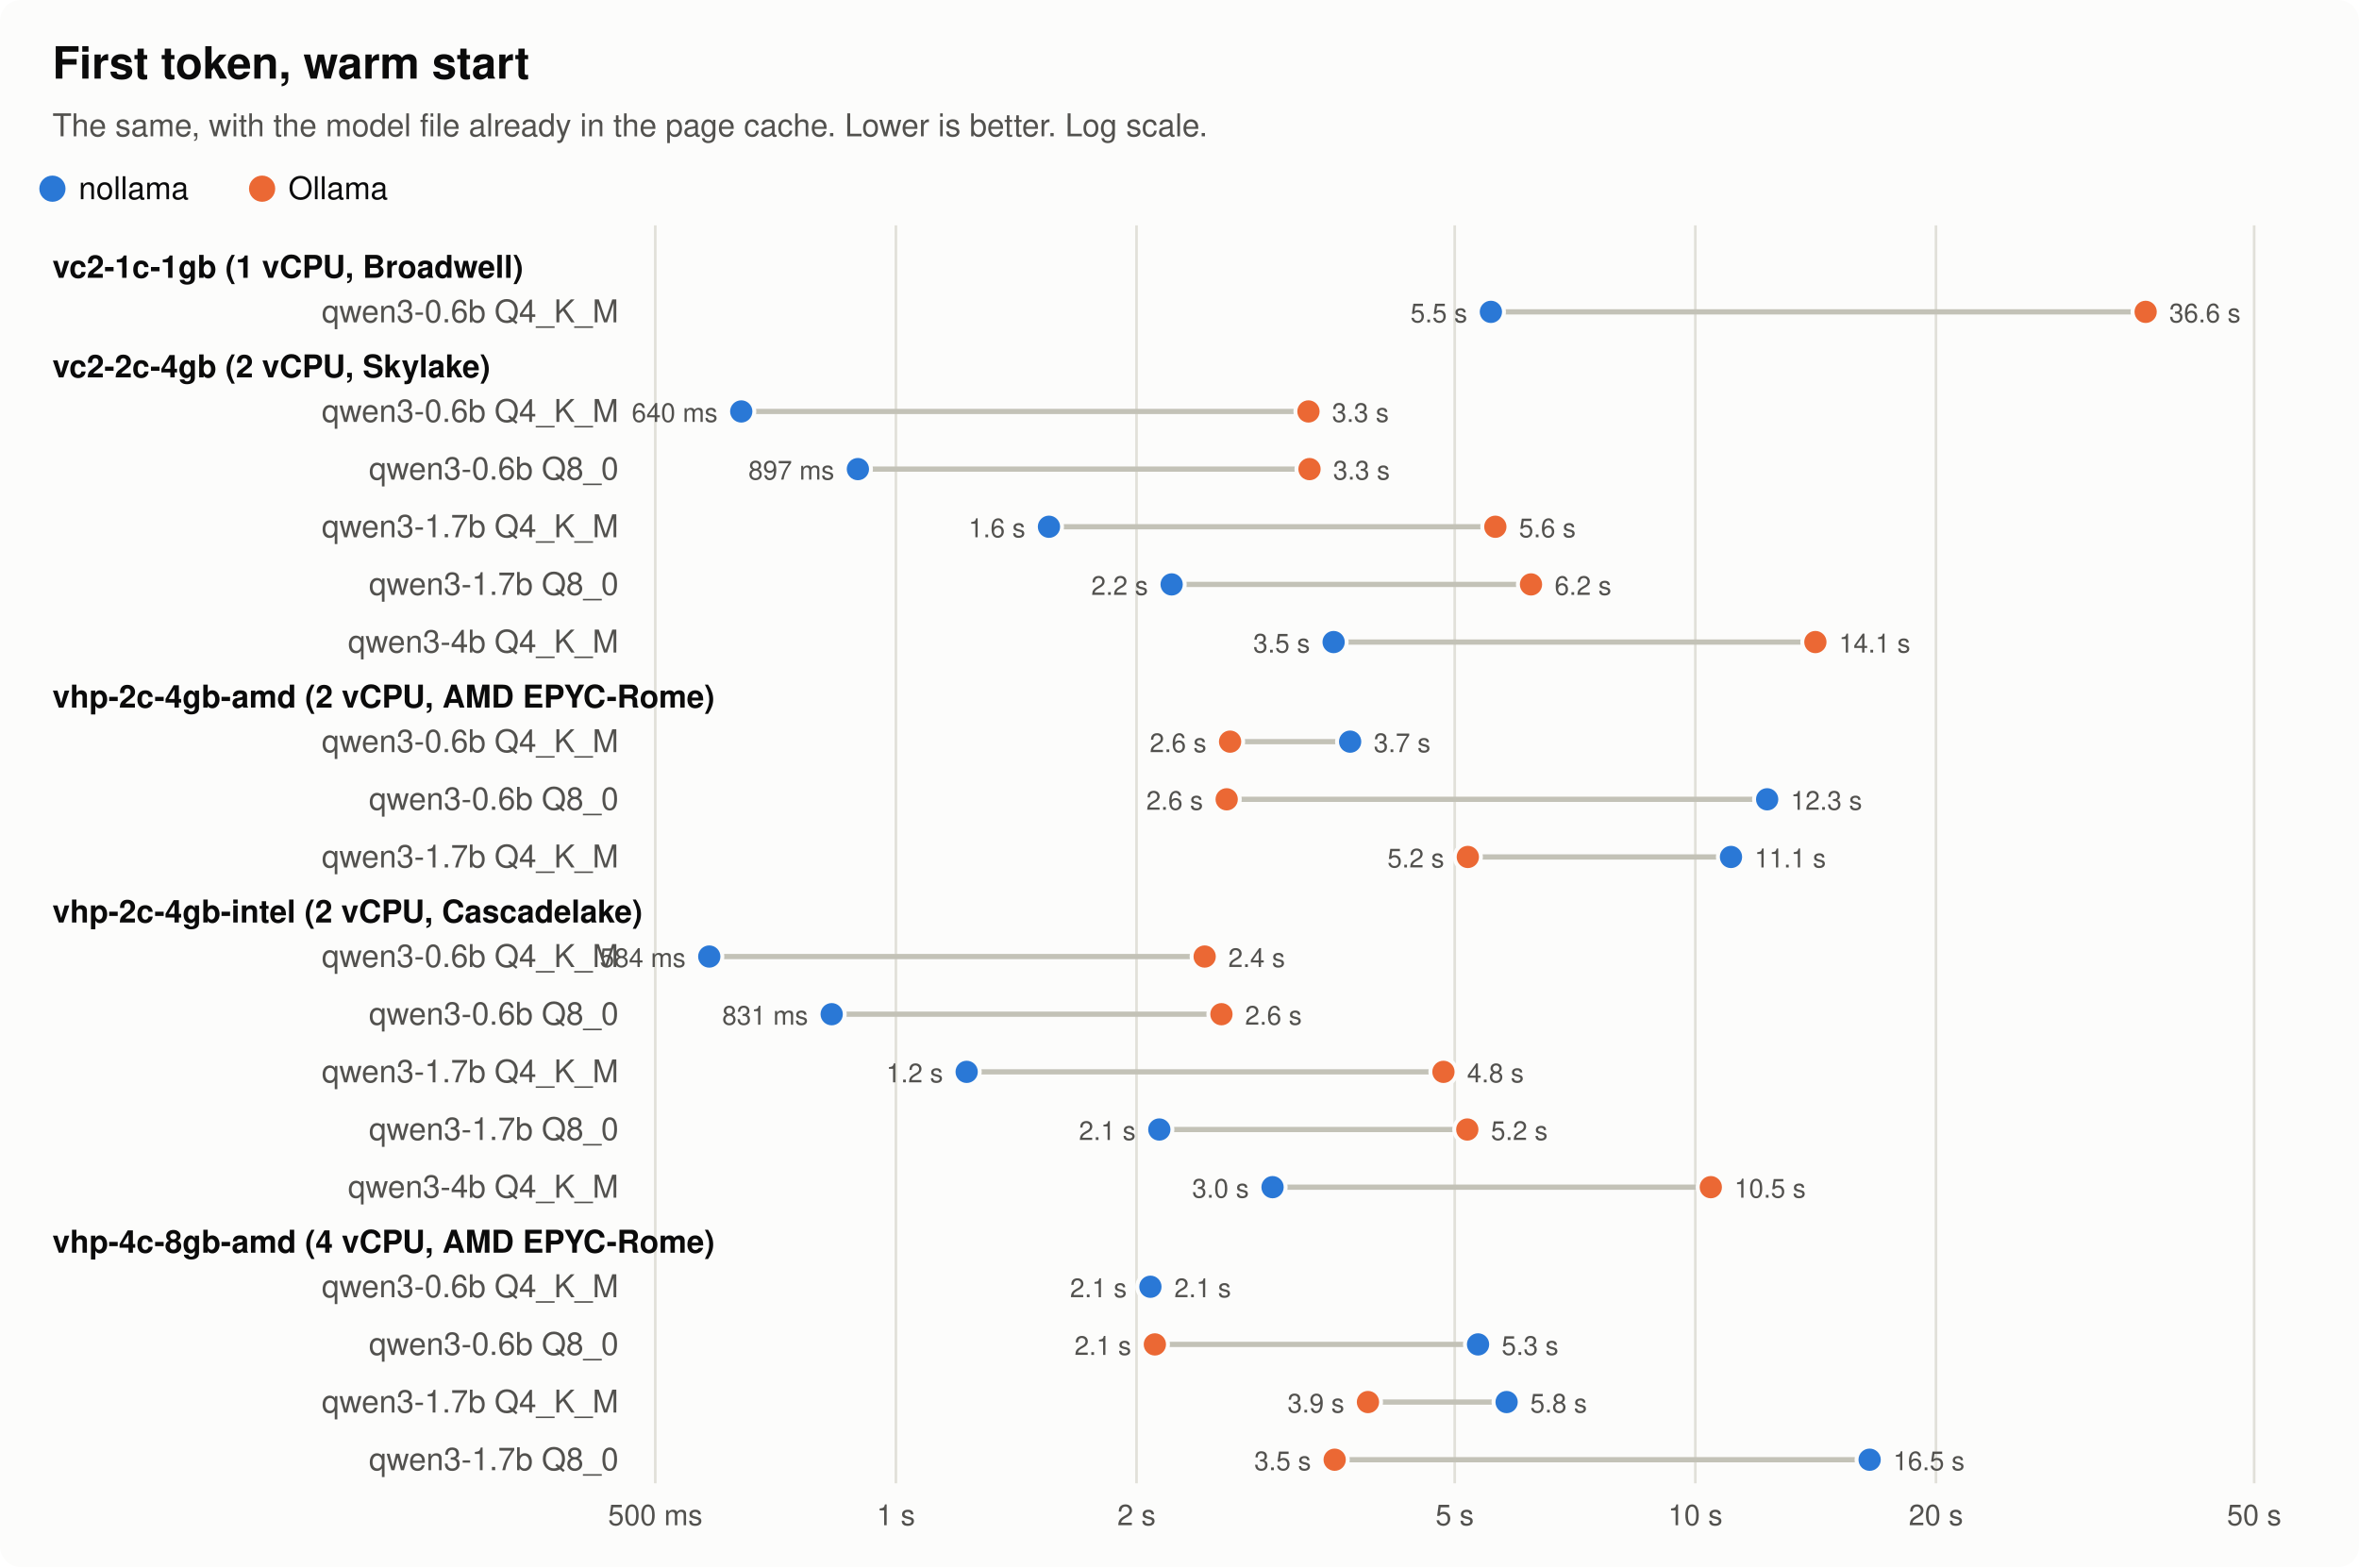
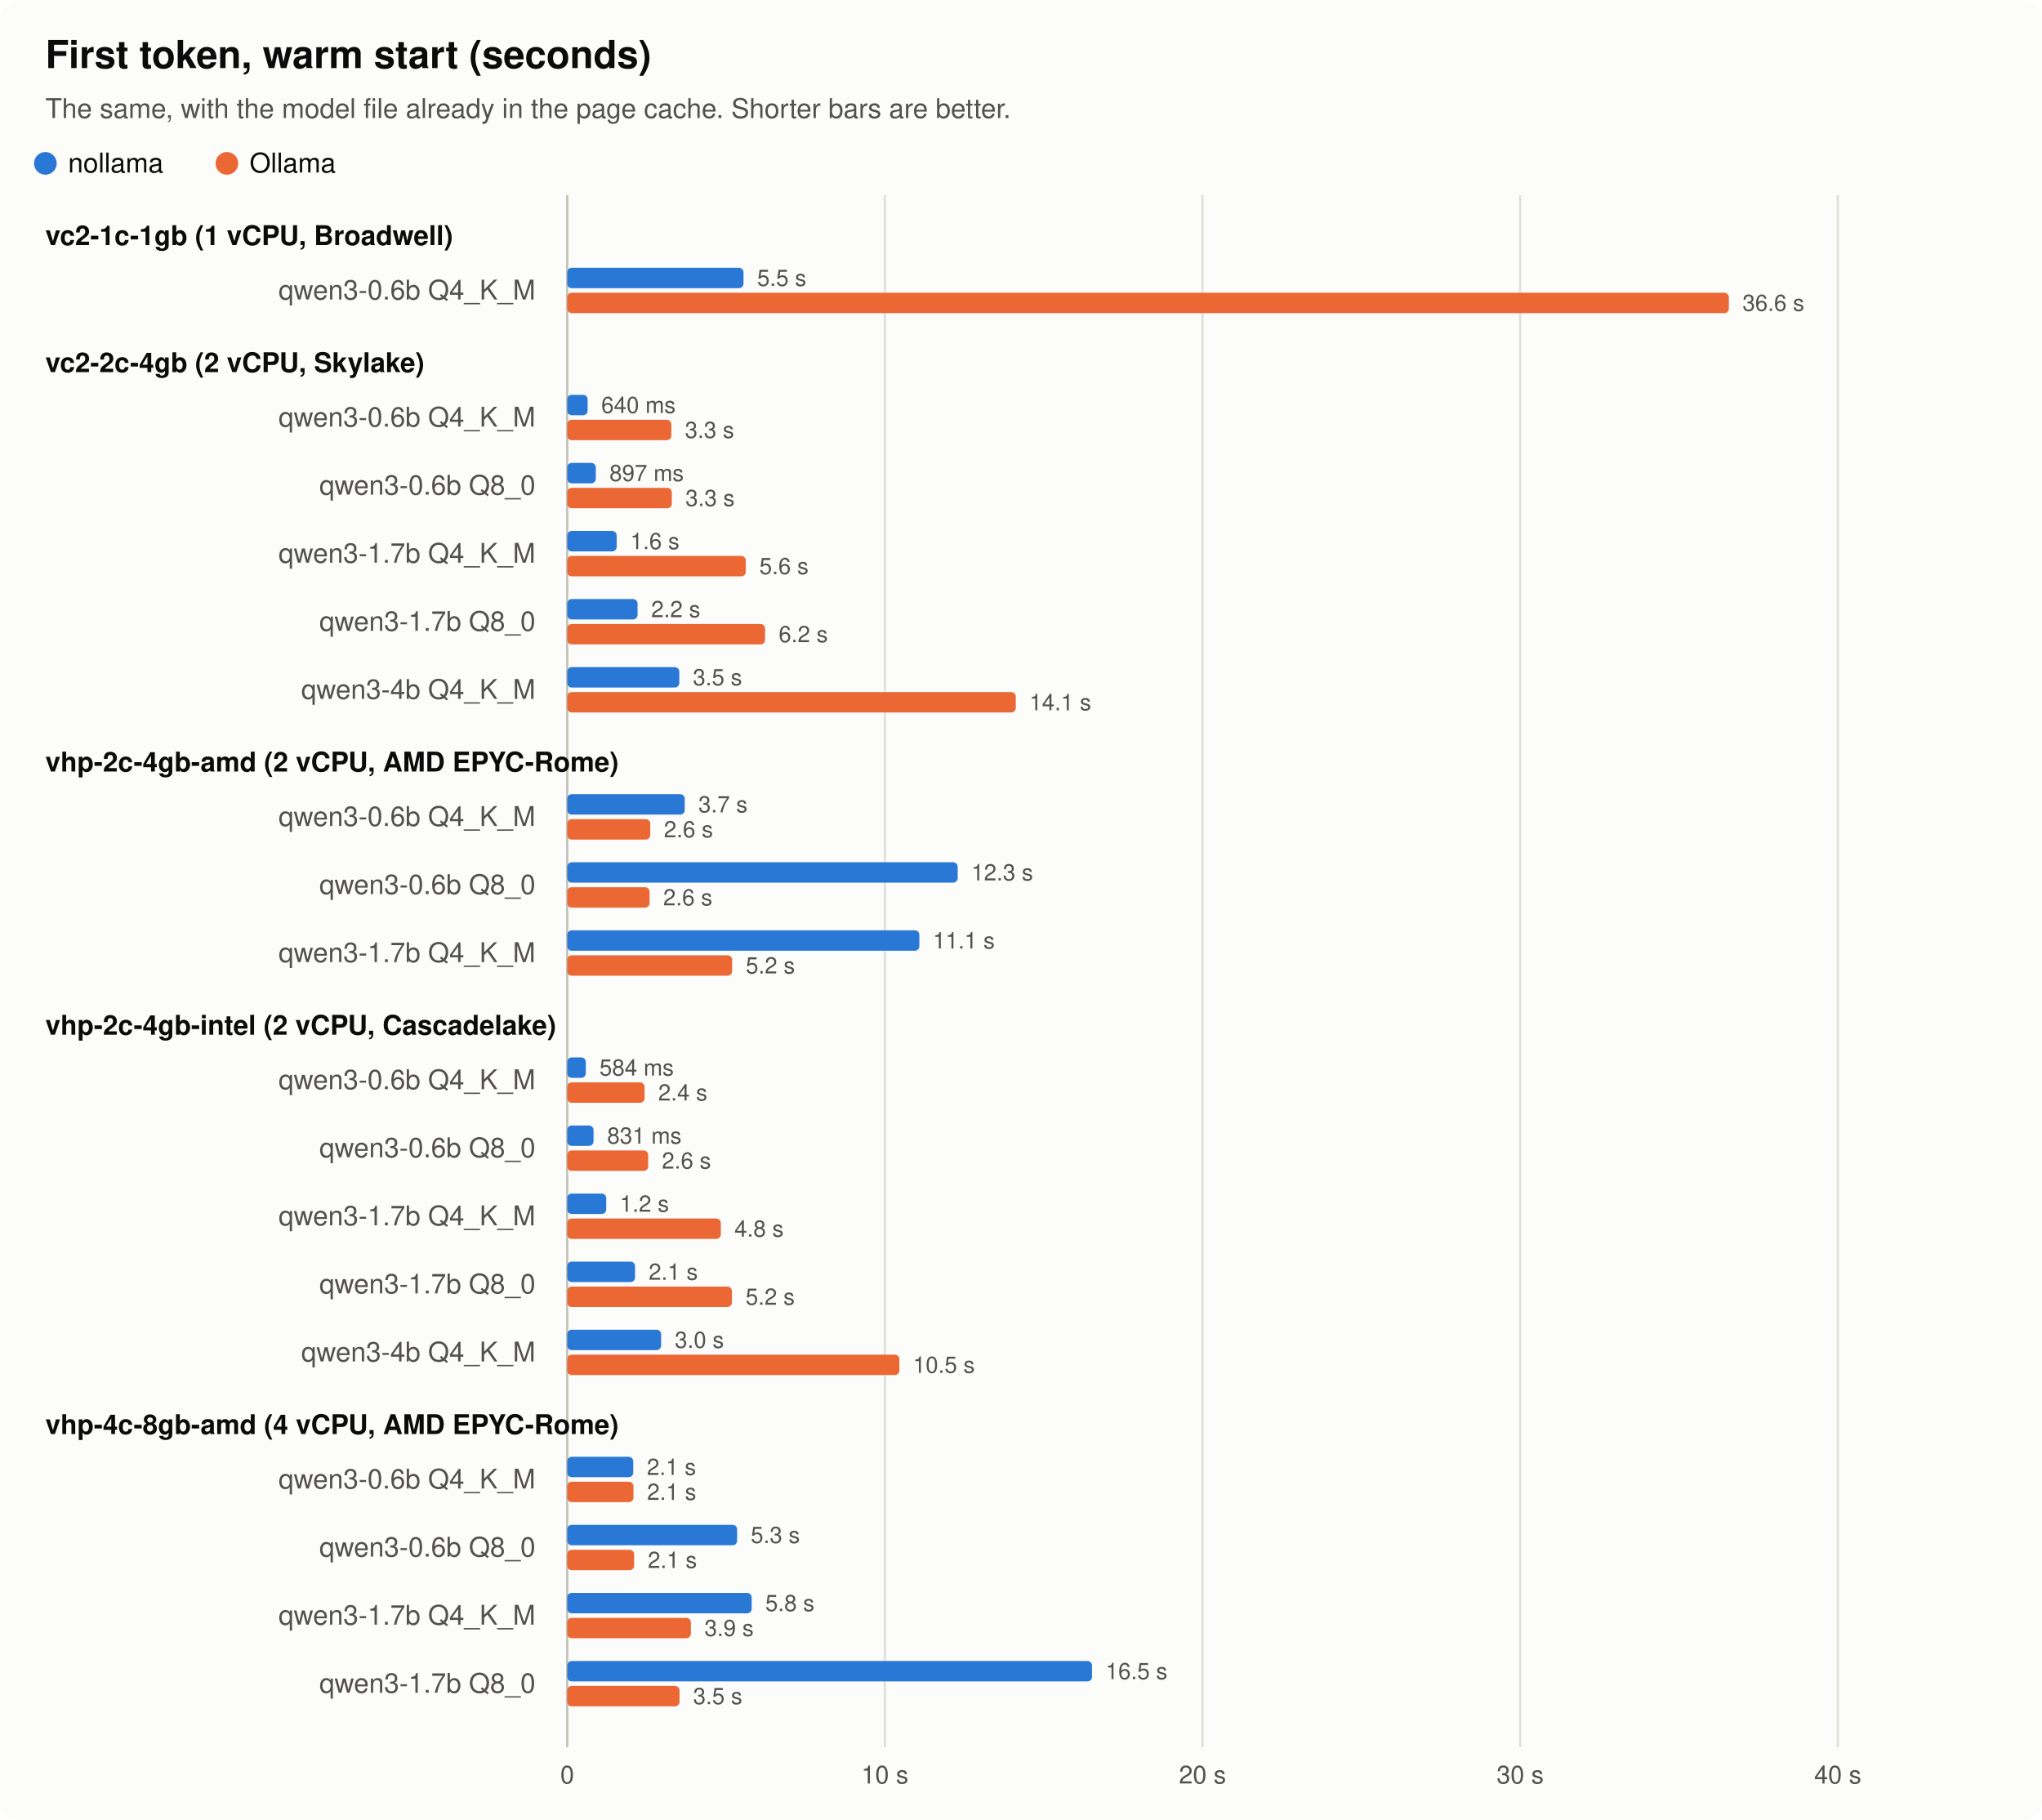
- <svg xmlns="http://www.w3.org/2000/svg" viewBox="0 0 900 598" width="900" height="598" role="img" aria-label="First token, warm start: nollama and Ollama">
+ <svg xmlns="http://www.w3.org/2000/svg" viewBox="0 0 900 802" width="900" height="802" role="img" aria-label="First token, warm start: nollama and Ollama">
  <style>
.bg{fill:#fcfcfb}.t1{fill:#0b0b0b}.t2{fill:#52514e}.grid{stroke:#e1e0d9}.axis{stroke:#c3c2b7}
.n{fill:#2a78d6}.o{fill:#eb6834}.tie{fill:#8a8984}.link{stroke:#c3c2b7}.band{fill:#f0efec}.ring{stroke:#fcfcfb}
@media (prefers-color-scheme: dark){.bg{fill:#1a1a19}.t1{fill:#f0efec}.t2{fill:#c3c2b7}.grid{stroke:#2c2c2a}
.axis{stroke:#383835}.n{fill:#3987e5}.o{fill:#d95926}.tie{fill:#8a8984}.link{stroke:#55544f}.band{fill:#2c2c2a}.ring{stroke:#1a1a19}}
text{font-family:-apple-system,BlinkMacSystemFont,"Segoe UI",Helvetica,Arial,sans-serif}
</style>
-   <rect class="bg" width="900" height="598" rx="8" />
-   <text x="20.0" y="30.0" class="t1" text-anchor="start" font-size="17" font-weight="600">First token, warm start</text>
-   <text x="20.0" y="52.0" class="t2" text-anchor="start" font-size="12">The same, with the model file already in the page cache. Lower is better. Log scale.</text>
+   <rect class="bg" width="900" height="802" rx="8" />
+   <text x="20.0" y="30.0" class="t1" text-anchor="start" font-size="17" font-weight="600">First token, warm start (seconds)</text>
+   <text x="20.0" y="52.0" class="t2" text-anchor="start" font-size="12">The same, with the model file already in the page cache. Shorter bars are better.</text>
  <circle cx="20.0" cy="72.0" r="5" class="n" />
  <text x="30.0" y="76.0" class="t1" text-anchor="start" font-size="12">nollama</text>
  <circle cx="100.0" cy="72.0" r="5" class="o" />
  <text x="110.0" y="76.0" class="t1" text-anchor="start" font-size="12">Ollama</text>
-   <line class="grid" x1="250.0" x2="250.0" y1="86.0" y2="566.0" stroke-width="1" />
-   <text x="250.0" y="582.0" class="t2" text-anchor="middle" font-size="11">500 ms</text>
-   <line class="grid" x1="341.8" x2="341.8" y1="86.0" y2="566.0" stroke-width="1" />
-   <text x="341.8" y="582.0" class="t2" text-anchor="middle" font-size="11">1 s</text>
-   <line class="grid" x1="433.6" x2="433.6" y1="86.0" y2="566.0" stroke-width="1" />
-   <text x="433.6" y="582.0" class="t2" text-anchor="middle" font-size="11">2 s</text>
-   <line class="grid" x1="555.0" x2="555.0" y1="86.0" y2="566.0" stroke-width="1" />
-   <text x="555.0" y="582.0" class="t2" text-anchor="middle" font-size="11">5 s</text>
-   <line class="grid" x1="646.8" x2="646.8" y1="86.0" y2="566.0" stroke-width="1" />
-   <text x="646.8" y="582.0" class="t2" text-anchor="middle" font-size="11">10 s</text>
-   <line class="grid" x1="738.6" x2="738.6" y1="86.0" y2="566.0" stroke-width="1" />
-   <text x="738.6" y="582.0" class="t2" text-anchor="middle" font-size="11">20 s</text>
-   <line class="grid" x1="860.0" x2="860.0" y1="86.0" y2="566.0" stroke-width="1" />
-   <text x="860.0" y="582.0" class="t2" text-anchor="middle" font-size="11">50 s</text>
-   <text x="20.0" y="106.0" class="t1" text-anchor="start" font-size="12" font-weight="600">vc2-1c-1gb (1 vCPU, Broadwell)</text>
-   <text x="236.0" y="123.0" class="t2" text-anchor="end" font-size="12">qwen3-0.6b Q4_K_M</text>
-   <line class="link" x1="568.8" x2="818.6" y1="119.0" y2="119.0" stroke-width="2" />
-   <text x="559.8" y="123.0" class="t2" text-anchor="end" font-size="10">5.5 s</text>
-   <text x="827.6" y="123.0" class="t2" text-anchor="start" font-size="10">36.6 s</text>
-   <circle class="o ring" cx="818.6" cy="119.0" r="5" stroke-width="1.5" />
-   <circle class="n ring" cx="568.8" cy="119.0" r="5" stroke-width="1.5" />
-   <text x="20.0" y="144.0" class="t1" text-anchor="start" font-size="12" font-weight="600">vc2-2c-4gb (2 vCPU, Skylake)</text>
-   <text x="236.0" y="161.0" class="t2" text-anchor="end" font-size="12">qwen3-0.6b Q4_K_M</text>
-   <line class="link" x1="282.8" x2="499.2" y1="157.0" y2="157.0" stroke-width="2" />
-   <text x="273.8" y="161.0" class="t2" text-anchor="end" font-size="10">640 ms</text>
-   <text x="508.2" y="161.0" class="t2" text-anchor="start" font-size="10">3.3 s</text>
-   <circle class="o ring" cx="499.2" cy="157.0" r="5" stroke-width="1.5" />
-   <circle class="n ring" cx="282.8" cy="157.0" r="5" stroke-width="1.5" />
-   <text x="236.0" y="183.0" class="t2" text-anchor="end" font-size="12">qwen3-0.6b Q8_0</text>
-   <line class="link" x1="327.3" x2="499.6" y1="179.0" y2="179.0" stroke-width="2" />
-   <text x="318.3" y="183.0" class="t2" text-anchor="end" font-size="10">897 ms</text>
-   <text x="508.6" y="183.0" class="t2" text-anchor="start" font-size="10">3.3 s</text>
-   <circle class="o ring" cx="499.6" cy="179.0" r="5" stroke-width="1.5" />
-   <circle class="n ring" cx="327.3" cy="179.0" r="5" stroke-width="1.5" />
-   <text x="236.0" y="205.0" class="t2" text-anchor="end" font-size="12">qwen3-1.7b Q4_K_M</text>
-   <line class="link" x1="400.2" x2="570.5" y1="201.0" y2="201.0" stroke-width="2" />
-   <text x="391.2" y="205.0" class="t2" text-anchor="end" font-size="10">1.6 s</text>
-   <text x="579.5" y="205.0" class="t2" text-anchor="start" font-size="10">5.6 s</text>
-   <circle class="o ring" cx="570.5" cy="201.0" r="5" stroke-width="1.5" />
-   <circle class="n ring" cx="400.2" cy="201.0" r="5" stroke-width="1.5" />
-   <text x="236.0" y="227.0" class="t2" text-anchor="end" font-size="12">qwen3-1.7b Q8_0</text>
-   <line class="link" x1="447.0" x2="584.1" y1="223.0" y2="223.0" stroke-width="2" />
-   <text x="438.0" y="227.0" class="t2" text-anchor="end" font-size="10">2.2 s</text>
-   <text x="593.1" y="227.0" class="t2" text-anchor="start" font-size="10">6.2 s</text>
-   <circle class="o ring" cx="584.1" cy="223.0" r="5" stroke-width="1.5" />
-   <circle class="n ring" cx="447.0" cy="223.0" r="5" stroke-width="1.5" />
-   <text x="236.0" y="249.0" class="t2" text-anchor="end" font-size="12">qwen3-4b Q4_K_M</text>
-   <line class="link" x1="508.8" x2="692.6" y1="245.0" y2="245.0" stroke-width="2" />
-   <text x="499.8" y="249.0" class="t2" text-anchor="end" font-size="10">3.5 s</text>
-   <text x="701.6" y="249.0" class="t2" text-anchor="start" font-size="10">14.1 s</text>
-   <circle class="o ring" cx="692.6" cy="245.0" r="5" stroke-width="1.5" />
-   <circle class="n ring" cx="508.8" cy="245.0" r="5" stroke-width="1.5" />
-   <text x="20.0" y="270.0" class="t1" text-anchor="start" font-size="12" font-weight="600">vhp-2c-4gb-amd (2 vCPU, AMD EPYC-Rome)</text>
-   <text x="236.0" y="287.0" class="t2" text-anchor="end" font-size="12">qwen3-0.6b Q4_K_M</text>
-   <line class="link" x1="515.1" x2="469.3" y1="283.0" y2="283.0" stroke-width="2" />
-   <text x="460.3" y="287.0" class="t2" text-anchor="end" font-size="10">2.6 s</text>
-   <text x="524.1" y="287.0" class="t2" text-anchor="start" font-size="10">3.7 s</text>
-   <circle class="o ring" cx="469.3" cy="283.0" r="5" stroke-width="1.5" />
-   <circle class="n ring" cx="515.1" cy="283.0" r="5" stroke-width="1.5" />
-   <text x="236.0" y="309.0" class="t2" text-anchor="end" font-size="12">qwen3-0.6b Q8_0</text>
-   <line class="link" x1="674.2" x2="468.0" y1="305.0" y2="305.0" stroke-width="2" />
-   <text x="459.0" y="309.0" class="t2" text-anchor="end" font-size="10">2.6 s</text>
-   <text x="683.2" y="309.0" class="t2" text-anchor="start" font-size="10">12.3 s</text>
-   <circle class="o ring" cx="468.0" cy="305.0" r="5" stroke-width="1.5" />
-   <circle class="n ring" cx="674.2" cy="305.0" r="5" stroke-width="1.5" />
-   <text x="236.0" y="331.0" class="t2" text-anchor="end" font-size="12">qwen3-1.7b Q4_K_M</text>
-   <line class="link" x1="660.4" x2="560.0" y1="327.0" y2="327.0" stroke-width="2" />
-   <text x="551.0" y="331.0" class="t2" text-anchor="end" font-size="10">5.2 s</text>
-   <text x="669.4" y="331.0" class="t2" text-anchor="start" font-size="10">11.1 s</text>
-   <circle class="o ring" cx="560.0" cy="327.0" r="5" stroke-width="1.5" />
-   <circle class="n ring" cx="660.4" cy="327.0" r="5" stroke-width="1.5" />
-   <text x="20.0" y="352.0" class="t1" text-anchor="start" font-size="12" font-weight="600">vhp-2c-4gb-intel (2 vCPU, Cascadelake)</text>
-   <text x="236.0" y="369.0" class="t2" text-anchor="end" font-size="12">qwen3-0.6b Q4_K_M</text>
-   <line class="link" x1="270.6" x2="459.6" y1="365.0" y2="365.0" stroke-width="2" />
-   <text x="261.6" y="369.0" class="t2" text-anchor="end" font-size="10">584 ms</text>
-   <text x="468.6" y="369.0" class="t2" text-anchor="start" font-size="10">2.4 s</text>
-   <circle class="o ring" cx="459.6" cy="365.0" r="5" stroke-width="1.5" />
-   <circle class="n ring" cx="270.6" cy="365.0" r="5" stroke-width="1.5" />
-   <text x="236.0" y="391.0" class="t2" text-anchor="end" font-size="12">qwen3-0.6b Q8_0</text>
-   <line class="link" x1="317.3" x2="466.0" y1="387.0" y2="387.0" stroke-width="2" />
-   <text x="308.3" y="391.0" class="t2" text-anchor="end" font-size="10">831 ms</text>
-   <text x="475.0" y="391.0" class="t2" text-anchor="start" font-size="10">2.6 s</text>
-   <circle class="o ring" cx="466.0" cy="387.0" r="5" stroke-width="1.5" />
-   <circle class="n ring" cx="317.3" cy="387.0" r="5" stroke-width="1.5" />
-   <text x="236.0" y="413.0" class="t2" text-anchor="end" font-size="12">qwen3-1.7b Q4_K_M</text>
-   <line class="link" x1="368.8" x2="550.7" y1="409.0" y2="409.0" stroke-width="2" />
-   <text x="359.8" y="413.0" class="t2" text-anchor="end" font-size="10">1.2 s</text>
-   <text x="559.7" y="413.0" class="t2" text-anchor="start" font-size="10">4.8 s</text>
-   <circle class="o ring" cx="550.7" cy="409.0" r="5" stroke-width="1.5" />
-   <circle class="n ring" cx="368.8" cy="409.0" r="5" stroke-width="1.5" />
-   <text x="236.0" y="435.0" class="t2" text-anchor="end" font-size="12">qwen3-1.7b Q8_0</text>
-   <line class="link" x1="442.3" x2="559.8" y1="431.0" y2="431.0" stroke-width="2" />
-   <text x="433.3" y="435.0" class="t2" text-anchor="end" font-size="10">2.1 s</text>
-   <text x="568.8" y="435.0" class="t2" text-anchor="start" font-size="10">5.2 s</text>
-   <circle class="o ring" cx="559.8" cy="431.0" r="5" stroke-width="1.5" />
-   <circle class="n ring" cx="442.3" cy="431.0" r="5" stroke-width="1.5" />
-   <text x="236.0" y="457.0" class="t2" text-anchor="end" font-size="12">qwen3-4b Q4_K_M</text>
-   <line class="link" x1="485.5" x2="652.7" y1="453.0" y2="453.0" stroke-width="2" />
-   <text x="476.5" y="457.0" class="t2" text-anchor="end" font-size="10">3.0 s</text>
-   <text x="661.7" y="457.0" class="t2" text-anchor="start" font-size="10">10.5 s</text>
-   <circle class="o ring" cx="652.7" cy="453.0" r="5" stroke-width="1.5" />
-   <circle class="n ring" cx="485.5" cy="453.0" r="5" stroke-width="1.5" />
-   <text x="20.0" y="478.0" class="t1" text-anchor="start" font-size="12" font-weight="600">vhp-4c-8gb-amd (4 vCPU, AMD EPYC-Rome)</text>
-   <text x="236.0" y="495.0" class="t2" text-anchor="end" font-size="12">qwen3-0.6b Q4_K_M</text>
-   <line class="link" x1="438.9" x2="439.0" y1="491.0" y2="491.0" stroke-width="2" />
-   <text x="429.9" y="495.0" class="t2" text-anchor="end" font-size="10">2.1 s</text>
-   <text x="448.0" y="495.0" class="t2" text-anchor="start" font-size="10">2.1 s</text>
-   <circle class="o ring" cx="439.0" cy="491.0" r="5" stroke-width="1.5" />
-   <circle class="n ring" cx="438.9" cy="491.0" r="5" stroke-width="1.5" />
-   <text x="236.0" y="517.0" class="t2" text-anchor="end" font-size="12">qwen3-0.6b Q8_0</text>
-   <line class="link" x1="563.9" x2="440.6" y1="513.0" y2="513.0" stroke-width="2" />
-   <text x="431.6" y="517.0" class="t2" text-anchor="end" font-size="10">2.1 s</text>
-   <text x="572.9" y="517.0" class="t2" text-anchor="start" font-size="10">5.3 s</text>
-   <circle class="o ring" cx="440.6" cy="513.0" r="5" stroke-width="1.5" />
-   <circle class="n ring" cx="563.9" cy="513.0" r="5" stroke-width="1.5" />
-   <text x="236.0" y="539.0" class="t2" text-anchor="end" font-size="12">qwen3-1.7b Q4_K_M</text>
-   <line class="link" x1="574.8" x2="521.9" y1="535.0" y2="535.0" stroke-width="2" />
-   <text x="512.9" y="539.0" class="t2" text-anchor="end" font-size="10">3.9 s</text>
-   <text x="583.8" y="539.0" class="t2" text-anchor="start" font-size="10">5.8 s</text>
-   <circle class="o ring" cx="521.9" cy="535.0" r="5" stroke-width="1.5" />
-   <circle class="n ring" cx="574.8" cy="535.0" r="5" stroke-width="1.5" />
-   <text x="236.0" y="561.0" class="t2" text-anchor="end" font-size="12">qwen3-1.7b Q8_0</text>
-   <line class="link" x1="713.3" x2="509.2" y1="557.0" y2="557.0" stroke-width="2" />
-   <text x="500.2" y="561.0" class="t2" text-anchor="end" font-size="10">3.5 s</text>
-   <text x="722.3" y="561.0" class="t2" text-anchor="start" font-size="10">16.5 s</text>
-   <circle class="o ring" cx="509.2" cy="557.0" r="5" stroke-width="1.5" />
-   <circle class="n ring" cx="713.3" cy="557.0" r="5" stroke-width="1.5" />
+   <line class="axis" x1="250.0" x2="250.0" y1="86.0" y2="770.0" stroke-width="1" />
+   <text x="250.0" y="786.0" class="t2" text-anchor="middle" font-size="11">0</text>
+   <line class="grid" x1="390.0" x2="390.0" y1="86.0" y2="770.0" stroke-width="1" />
+   <text x="390.0" y="786.0" class="t2" text-anchor="middle" font-size="11">10 s</text>
+   <line class="grid" x1="530.0" x2="530.0" y1="86.0" y2="770.0" stroke-width="1" />
+   <text x="530.0" y="786.0" class="t2" text-anchor="middle" font-size="11">20 s</text>
+   <line class="grid" x1="670.0" x2="670.0" y1="86.0" y2="770.0" stroke-width="1" />
+   <text x="670.0" y="786.0" class="t2" text-anchor="middle" font-size="11">30 s</text>
+   <line class="grid" x1="810.0" x2="810.0" y1="86.0" y2="770.0" stroke-width="1" />
+   <text x="810.0" y="786.0" class="t2" text-anchor="middle" font-size="11">40 s</text>
+   <text x="20.0" y="108.0" class="t1" text-anchor="start" font-size="12" font-weight="600">vc2-1c-1gb (1 vCPU, Broadwell)</text>
+   <text x="236.0" y="132.0" class="t2" text-anchor="end" font-size="12">qwen3-0.6b Q4_K_M</text>
+   <rect class="n" x="250.0" y="118.0" width="77.7" height="9.0" rx="2" />
+   <text x="333.7" y="126.0" class="t2" text-anchor="start" font-size="10">5.5 s</text>
+   <rect class="o" x="250.0" y="129.0" width="512.0" height="9.0" rx="2" />
+   <text x="768.0" y="137.0" class="t2" text-anchor="start" font-size="10">36.6 s</text>
+   <text x="20.0" y="164.0" class="t1" text-anchor="start" font-size="12" font-weight="600">vc2-2c-4gb (2 vCPU, Skylake)</text>
+   <text x="236.0" y="188.0" class="t2" text-anchor="end" font-size="12">qwen3-0.6b Q4_K_M</text>
+   <rect class="n" x="250.0" y="174.0" width="9.0" height="9.0" rx="2" />
+   <text x="265.0" y="182.0" class="t2" text-anchor="start" font-size="10">640 ms</text>
+   <rect class="o" x="250.0" y="185.0" width="45.9" height="9.0" rx="2" />
+   <text x="301.9" y="193.0" class="t2" text-anchor="start" font-size="10">3.3 s</text>
+   <text x="236.0" y="218.0" class="t2" text-anchor="end" font-size="12">qwen3-0.6b Q8_0</text>
+   <rect class="n" x="250.0" y="204.0" width="12.6" height="9.0" rx="2" />
+   <text x="268.6" y="212.0" class="t2" text-anchor="start" font-size="10">897 ms</text>
+   <rect class="o" x="250.0" y="215.0" width="46.1" height="9.0" rx="2" />
+   <text x="302.1" y="223.0" class="t2" text-anchor="start" font-size="10">3.3 s</text>
+   <text x="236.0" y="248.0" class="t2" text-anchor="end" font-size="12">qwen3-1.7b Q4_K_M</text>
+   <rect class="n" x="250.0" y="234.0" width="21.8" height="9.0" rx="2" />
+   <text x="277.8" y="242.0" class="t2" text-anchor="start" font-size="10">1.6 s</text>
+   <rect class="o" x="250.0" y="245.0" width="78.7" height="9.0" rx="2" />
+   <text x="334.7" y="253.0" class="t2" text-anchor="start" font-size="10">5.6 s</text>
+   <text x="236.0" y="278.0" class="t2" text-anchor="end" font-size="12">qwen3-1.7b Q8_0</text>
+   <rect class="n" x="250.0" y="264.0" width="31.0" height="9.0" rx="2" />
+   <text x="287.0" y="272.0" class="t2" text-anchor="start" font-size="10">2.2 s</text>
+   <rect class="o" x="250.0" y="275.0" width="87.2" height="9.0" rx="2" />
+   <text x="343.2" y="283.0" class="t2" text-anchor="start" font-size="10">6.2 s</text>
+   <text x="236.0" y="308.0" class="t2" text-anchor="end" font-size="12">qwen3-4b Q4_K_M</text>
+   <rect class="n" x="250.0" y="294.0" width="49.4" height="9.0" rx="2" />
+   <text x="305.4" y="302.0" class="t2" text-anchor="start" font-size="10">3.5 s</text>
+   <rect class="o" x="250.0" y="305.0" width="197.7" height="9.0" rx="2" />
+   <text x="453.7" y="313.0" class="t2" text-anchor="start" font-size="10">14.1 s</text>
+   <text x="20.0" y="340.0" class="t1" text-anchor="start" font-size="12" font-weight="600">vhp-2c-4gb-amd (2 vCPU, AMD EPYC-Rome)</text>
+   <text x="236.0" y="364.0" class="t2" text-anchor="end" font-size="12">qwen3-0.6b Q4_K_M</text>
+   <rect class="n" x="250.0" y="350.0" width="51.8" height="9.0" rx="2" />
+   <text x="307.8" y="358.0" class="t2" text-anchor="start" font-size="10">3.7 s</text>
+   <rect class="o" x="250.0" y="361.0" width="36.6" height="9.0" rx="2" />
+   <text x="292.6" y="369.0" class="t2" text-anchor="start" font-size="10">2.6 s</text>
+   <text x="236.0" y="394.0" class="t2" text-anchor="end" font-size="12">qwen3-0.6b Q8_0</text>
+   <rect class="n" x="250.0" y="380.0" width="172.1" height="9.0" rx="2" />
+   <text x="428.1" y="388.0" class="t2" text-anchor="start" font-size="10">12.3 s</text>
+   <rect class="o" x="250.0" y="391.0" width="36.3" height="9.0" rx="2" />
+   <text x="292.3" y="399.0" class="t2" text-anchor="start" font-size="10">2.6 s</text>
+   <text x="236.0" y="424.0" class="t2" text-anchor="end" font-size="12">qwen3-1.7b Q4_K_M</text>
+   <rect class="n" x="250.0" y="410.0" width="155.2" height="9.0" rx="2" />
+   <text x="411.2" y="418.0" class="t2" text-anchor="start" font-size="10">11.1 s</text>
+   <rect class="o" x="250.0" y="421.0" width="72.7" height="9.0" rx="2" />
+   <text x="328.7" y="429.0" class="t2" text-anchor="start" font-size="10">5.2 s</text>
+   <text x="20.0" y="456.0" class="t1" text-anchor="start" font-size="12" font-weight="600">vhp-2c-4gb-intel (2 vCPU, Cascadelake)</text>
+   <text x="236.0" y="480.0" class="t2" text-anchor="end" font-size="12">qwen3-0.6b Q4_K_M</text>
+   <rect class="n" x="250.0" y="466.0" width="8.2" height="9.0" rx="2" />
+   <text x="264.2" y="474.0" class="t2" text-anchor="start" font-size="10">584 ms</text>
+   <rect class="o" x="250.0" y="477.0" width="34.1" height="9.0" rx="2" />
+   <text x="290.1" y="485.0" class="t2" text-anchor="start" font-size="10">2.4 s</text>
+   <text x="236.0" y="510.0" class="t2" text-anchor="end" font-size="12">qwen3-0.6b Q8_0</text>
+   <rect class="n" x="250.0" y="496.0" width="11.6" height="9.0" rx="2" />
+   <text x="267.6" y="504.0" class="t2" text-anchor="start" font-size="10">831 ms</text>
+   <rect class="o" x="250.0" y="507.0" width="35.7" height="9.0" rx="2" />
+   <text x="291.7" y="515.0" class="t2" text-anchor="start" font-size="10">2.6 s</text>
+   <text x="236.0" y="540.0" class="t2" text-anchor="end" font-size="12">qwen3-1.7b Q4_K_M</text>
+   <rect class="n" x="250.0" y="526.0" width="17.2" height="9.0" rx="2" />
+   <text x="273.2" y="534.0" class="t2" text-anchor="start" font-size="10">1.2 s</text>
+   <rect class="o" x="250.0" y="537.0" width="67.7" height="9.0" rx="2" />
+   <text x="323.7" y="545.0" class="t2" text-anchor="start" font-size="10">4.8 s</text>
+   <text x="236.0" y="570.0" class="t2" text-anchor="end" font-size="12">qwen3-1.7b Q8_0</text>
+   <rect class="n" x="250.0" y="556.0" width="29.9" height="9.0" rx="2" />
+   <text x="285.9" y="564.0" class="t2" text-anchor="start" font-size="10">2.1 s</text>
+   <rect class="o" x="250.0" y="567.0" width="72.6" height="9.0" rx="2" />
+   <text x="328.6" y="575.0" class="t2" text-anchor="start" font-size="10">5.2 s</text>
+   <text x="236.0" y="600.0" class="t2" text-anchor="end" font-size="12">qwen3-4b Q4_K_M</text>
+   <rect class="n" x="250.0" y="586.0" width="41.4" height="9.0" rx="2" />
+   <text x="297.4" y="594.0" class="t2" text-anchor="start" font-size="10">3.0 s</text>
+   <rect class="o" x="250.0" y="597.0" width="146.4" height="9.0" rx="2" />
+   <text x="402.4" y="605.0" class="t2" text-anchor="start" font-size="10">10.5 s</text>
+   <text x="20.0" y="632.0" class="t1" text-anchor="start" font-size="12" font-weight="600">vhp-4c-8gb-amd (4 vCPU, AMD EPYC-Rome)</text>
+   <text x="236.0" y="656.0" class="t2" text-anchor="end" font-size="12">qwen3-0.6b Q4_K_M</text>
+   <rect class="n" x="250.0" y="642.0" width="29.1" height="9.0" rx="2" />
+   <text x="285.1" y="650.0" class="t2" text-anchor="start" font-size="10">2.1 s</text>
+   <rect class="o" x="250.0" y="653.0" width="29.2" height="9.0" rx="2" />
+   <text x="285.2" y="661.0" class="t2" text-anchor="start" font-size="10">2.1 s</text>
+   <text x="236.0" y="686.0" class="t2" text-anchor="end" font-size="12">qwen3-0.6b Q8_0</text>
+   <rect class="n" x="250.0" y="672.0" width="74.9" height="9.0" rx="2" />
+   <text x="330.9" y="680.0" class="t2" text-anchor="start" font-size="10">5.3 s</text>
+   <rect class="o" x="250.0" y="683.0" width="29.5" height="9.0" rx="2" />
+   <text x="285.5" y="691.0" class="t2" text-anchor="start" font-size="10">2.1 s</text>
+   <text x="236.0" y="716.0" class="t2" text-anchor="end" font-size="12">qwen3-1.7b Q4_K_M</text>
+   <rect class="n" x="250.0" y="702.0" width="81.3" height="9.0" rx="2" />
+   <text x="337.3" y="710.0" class="t2" text-anchor="start" font-size="10">5.8 s</text>
+   <rect class="o" x="250.0" y="713.0" width="54.5" height="9.0" rx="2" />
+   <text x="310.5" y="721.0" class="t2" text-anchor="start" font-size="10">3.9 s</text>
+   <text x="236.0" y="746.0" class="t2" text-anchor="end" font-size="12">qwen3-1.7b Q8_0</text>
+   <rect class="n" x="250.0" y="732.0" width="231.3" height="9.0" rx="2" />
+   <text x="487.3" y="740.0" class="t2" text-anchor="start" font-size="10">16.5 s</text>
+   <rect class="o" x="250.0" y="743.0" width="49.5" height="9.0" rx="2" />
+   <text x="305.5" y="751.0" class="t2" text-anchor="start" font-size="10">3.5 s</text>
</svg>
